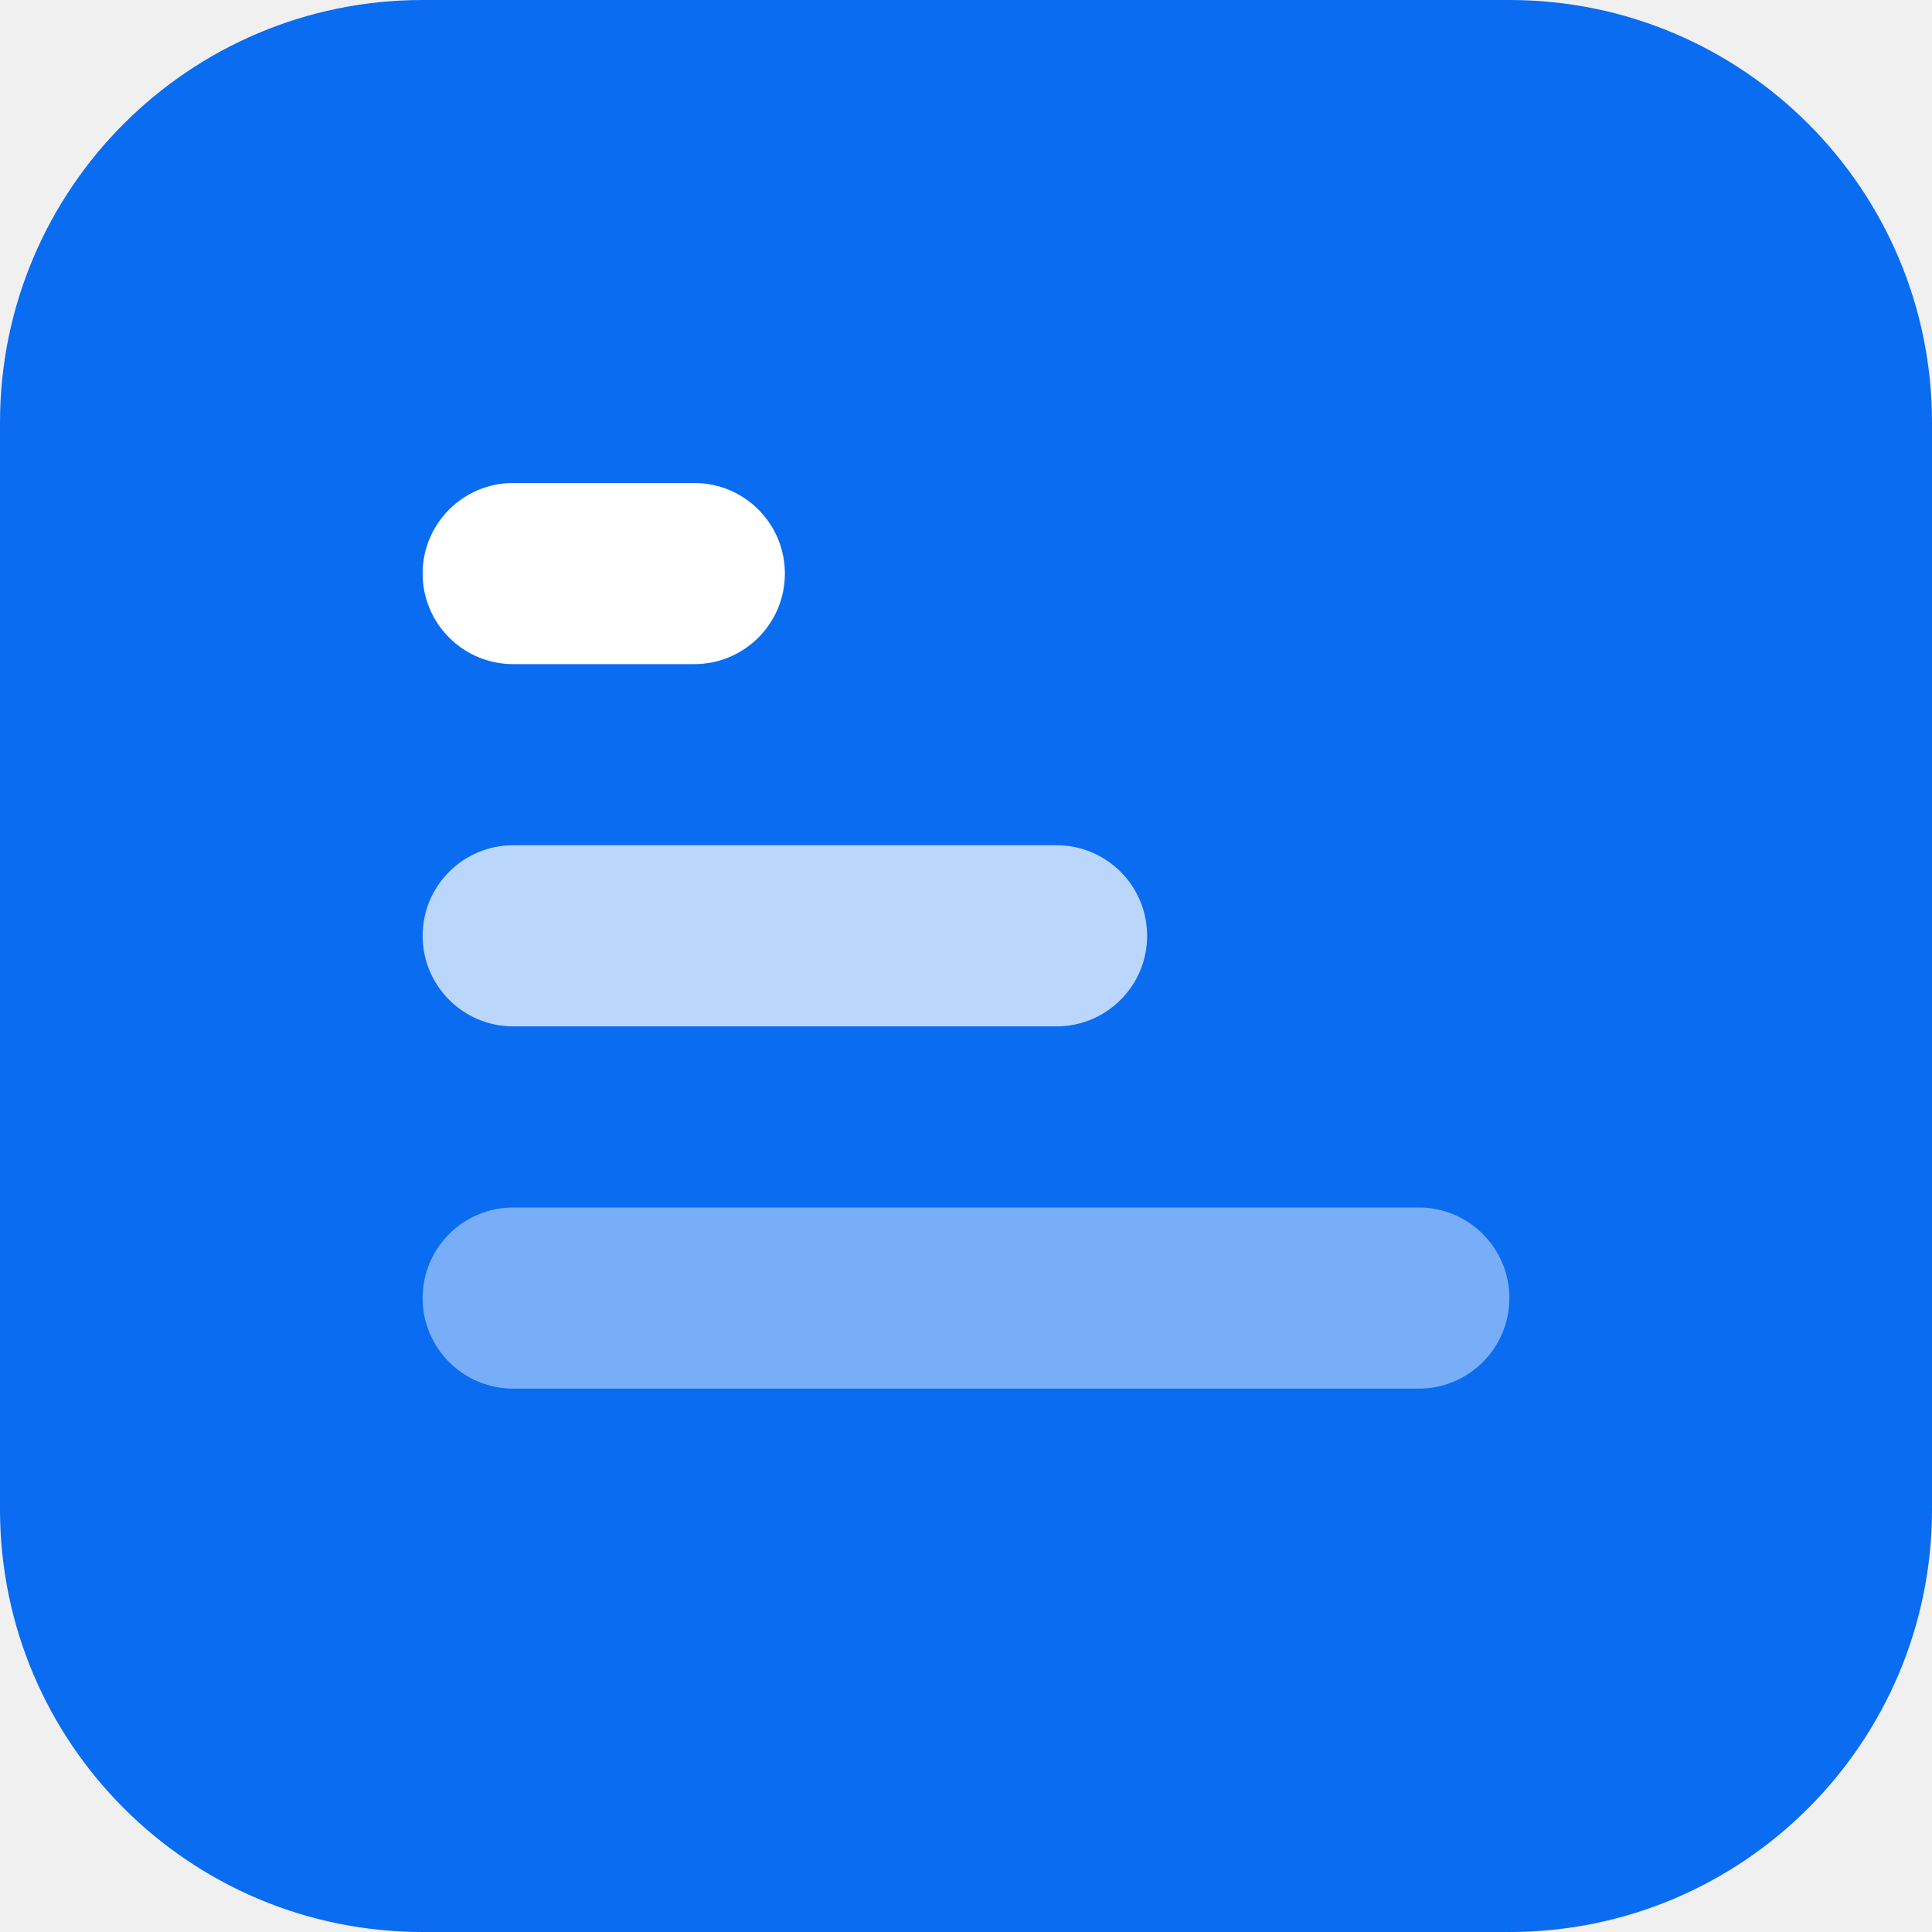
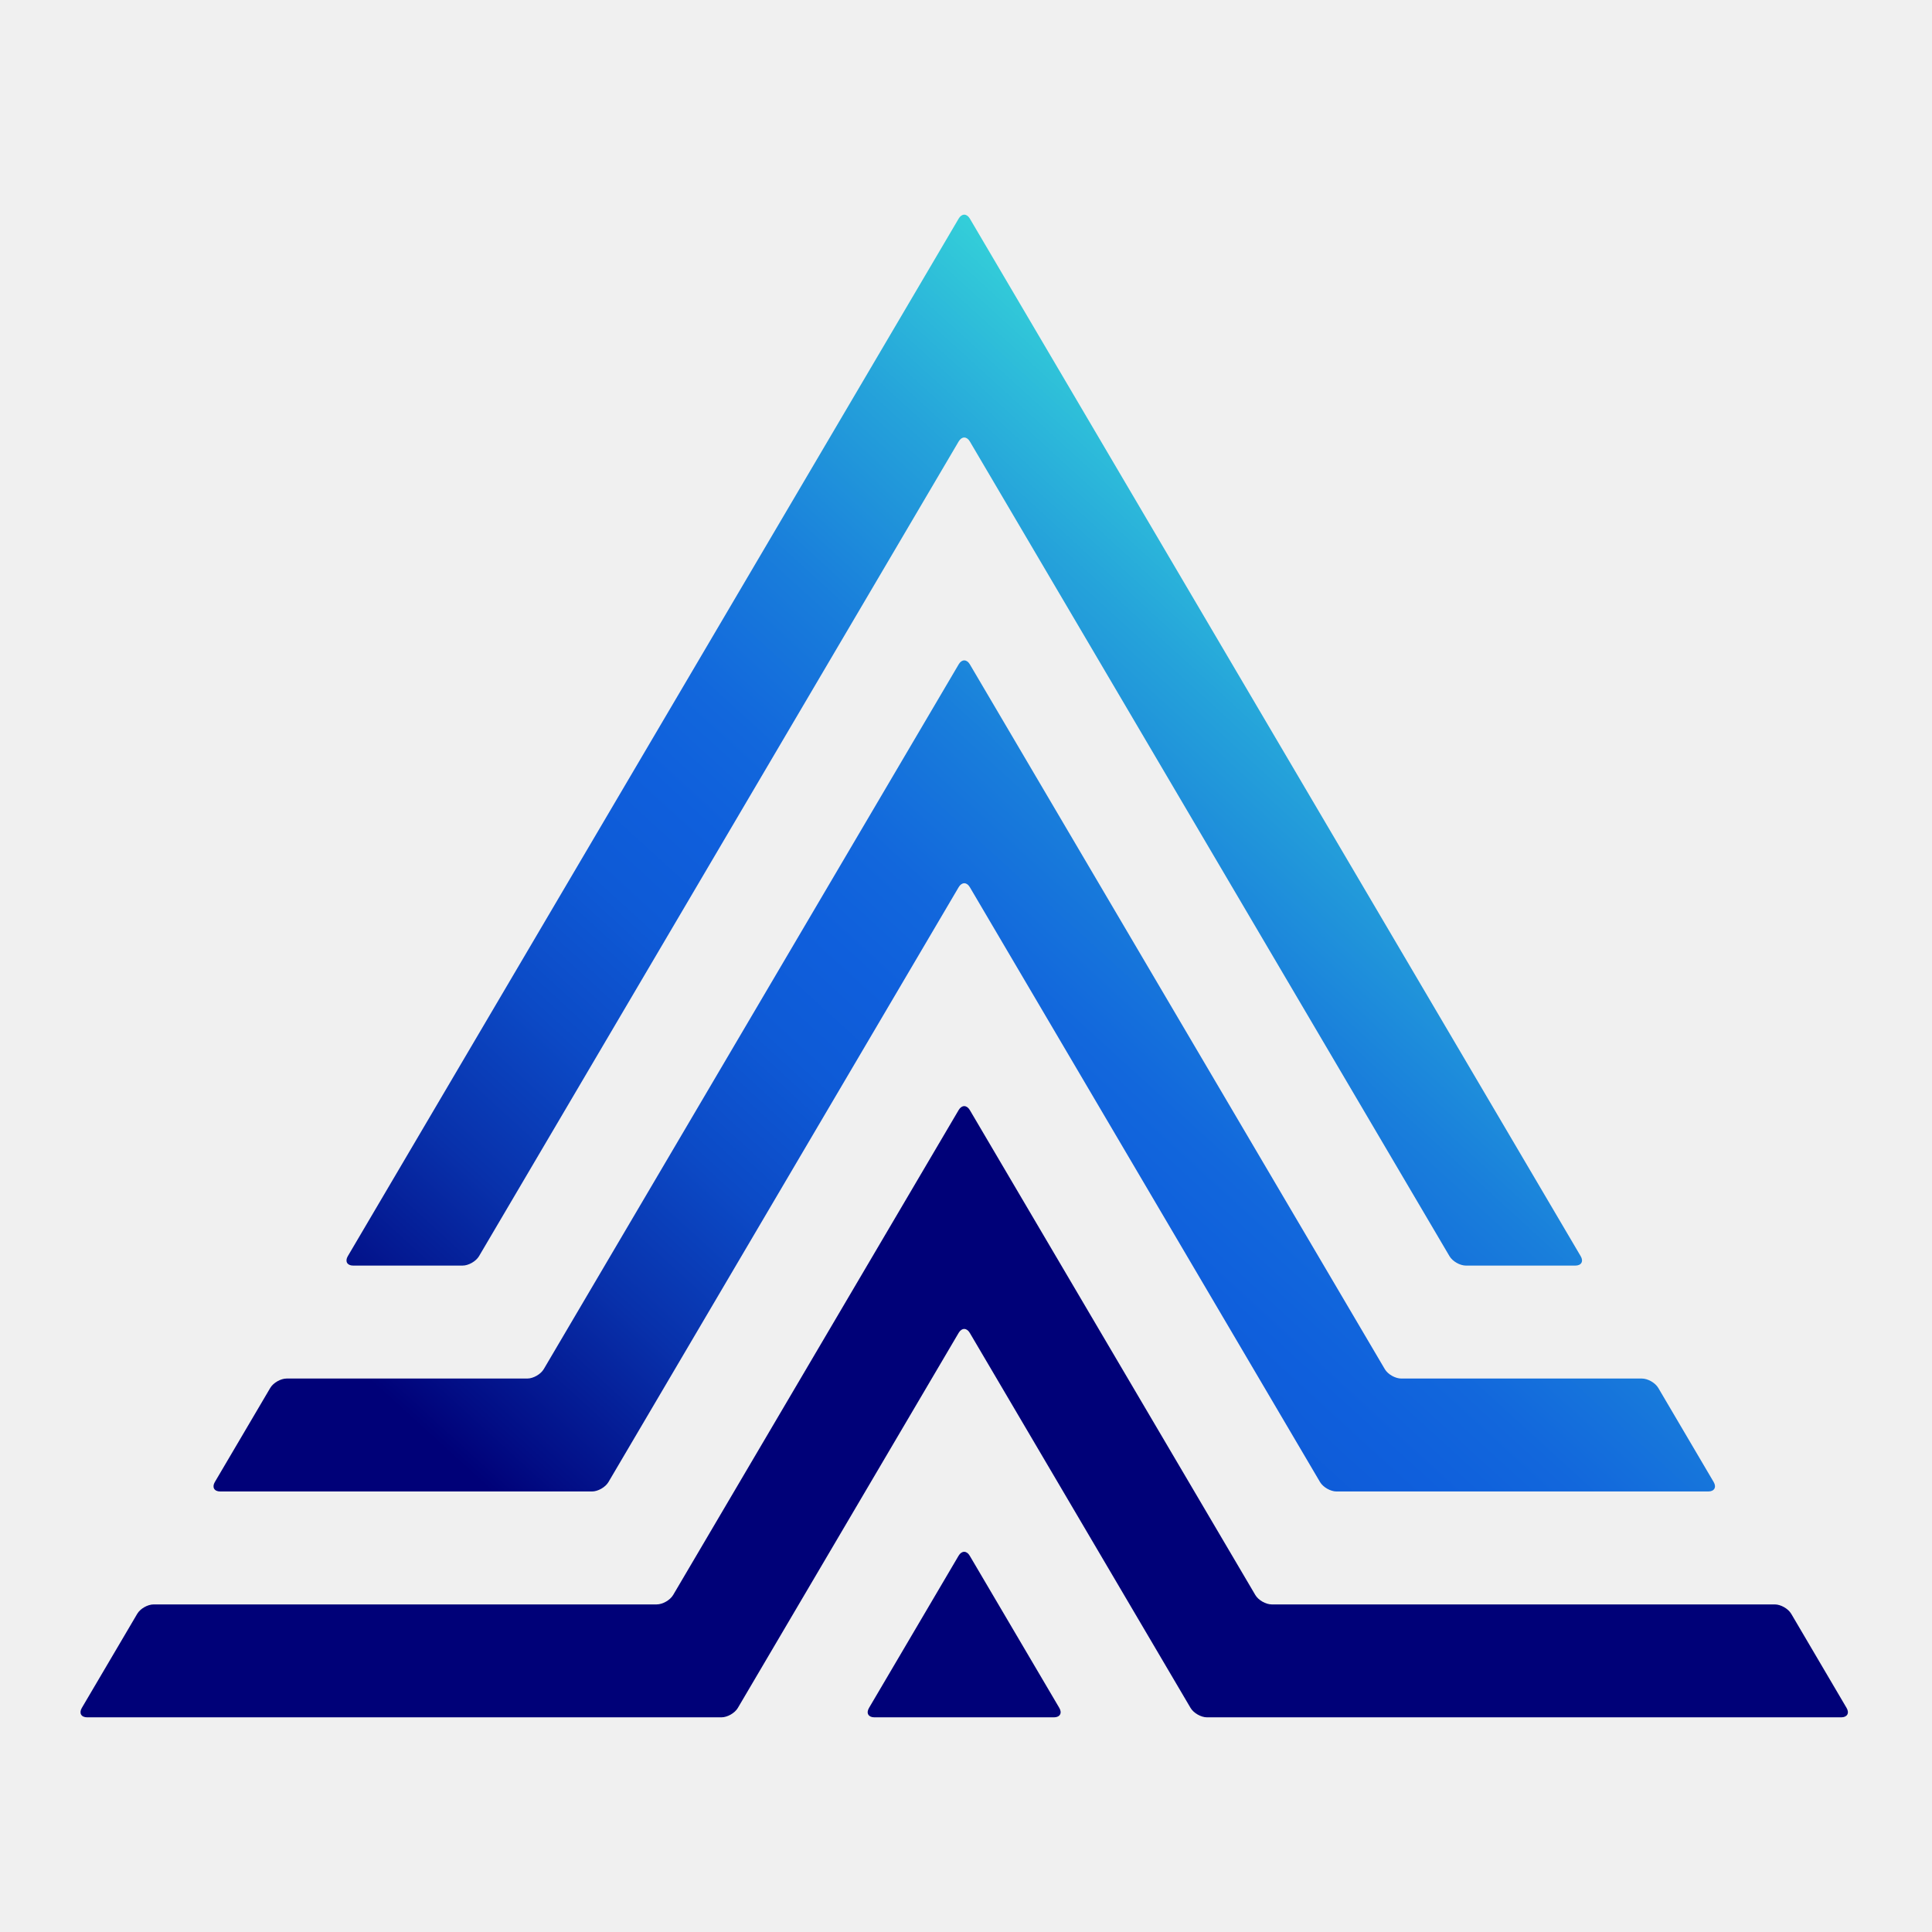
- <svg xmlns="http://www.w3.org/2000/svg" viewBox="0 0 32 32">
-   <rect width="32" height="32" rx="7" fill="#096CF1" />
-   <rect x="7" y="20" width="18" height="3" rx="1.5" fill="#fff" opacity=".45" />
-   <rect x="7" y="14" width="12" height="3" rx="1.5" fill="#fff" opacity=".72" />
-   <rect x="7" y="8" width="6" height="3" rx="1.5" fill="#fff" />
+ <svg xmlns="http://www.w3.org/2000/svg" viewBox="-3 -8 72 72" fill="none">
+   <path d="M65.817 55.65C65.931 55.843 65.84 56 65.617 56H41.983C41.759 56 41.483 55.842 41.369 55.65L33.14 41.671C33.026 41.478 32.841 41.478 32.727 41.671L24.497 55.65C24.384 55.843 24.108 56 23.883 56H0.25C0.025 56 -0.064 55.842 0.049 55.65L2.114 52.142C2.227 51.949 2.503 51.792 2.728 51.792H21.472C21.696 51.792 21.972 51.633 22.086 51.441L32.727 33.367C32.841 33.174 33.026 33.174 33.141 33.367L43.782 51.441C43.896 51.634 44.172 51.792 44.396 51.792H63.14C63.364 51.792 63.641 51.95 63.754 52.142L65.817 55.65Z" fill="#000178" />
+   <path d="M33.138 49.976C33.025 49.783 32.84 49.783 32.725 49.976L29.385 55.65C29.271 55.843 29.362 56 29.586 56H36.277C36.502 56 36.591 55.842 36.478 55.65L33.138 49.976Z" fill="#000178" />
+   <path d="M60.864 47.232C60.977 47.425 60.886 47.583 60.663 47.583H46.808C46.584 47.583 46.308 47.424 46.194 47.232L33.142 25.061C33.028 24.868 32.843 24.868 32.728 25.061L19.675 47.232C19.561 47.425 19.285 47.583 19.061 47.583H5.207C4.982 47.583 4.893 47.424 5.006 47.232L7.071 43.725C7.184 43.532 7.461 43.374 7.685 43.374H16.65C16.874 43.374 17.15 43.216 17.264 43.024L32.729 16.756C32.843 16.563 33.028 16.563 33.142 16.756L48.608 43.024C48.721 43.217 48.998 43.374 49.222 43.374H58.187C58.411 43.374 58.687 43.533 58.8 43.725L60.864 47.232ZM9.961 38.815C9.848 39.008 9.939 39.165 10.162 39.165H14.237C14.461 39.165 14.737 39.007 14.851 38.815L32.728 8.45C32.842 8.257 33.027 8.257 33.142 8.45L51.019 38.815C51.133 39.008 51.409 39.165 51.633 39.165H55.708C55.932 39.165 56.022 39.007 55.908 38.815L33.142 0.145C33.028 -0.048 32.843 -0.048 32.728 0.145L9.961 38.815Z" fill="url(#paint0_linear_3289_1526)" />
+   <defs>
+     <linearGradient id="paint0_linear_3289_1526" x1="20.643" y1="52.455" x2="68.084" y2="0.411" gradientUnits="userSpaceOnUse">
+       <stop stop-color="#000178" />
+       <stop offset="0.03" stop-color="#020E86" />
+       <stop offset="0.121" stop-color="#0831AB" />
+       <stop offset="0.205" stop-color="#0C4AC6" />
+       <stop offset="0.279" stop-color="#0E5AD6" />
+       <stop offset="0.336" stop-color="#0F5FDC" />
+       <stop offset="0.388" stop-color="#1267DC" />
+       <stop offset="0.469" stop-color="#197EDB" />
+       <stop offset="0.569" stop-color="#25A3DA" />
+       <stop offset="0.685" stop-color="#36D6D9" />
+     </linearGradient>
+   </defs>
</svg>
